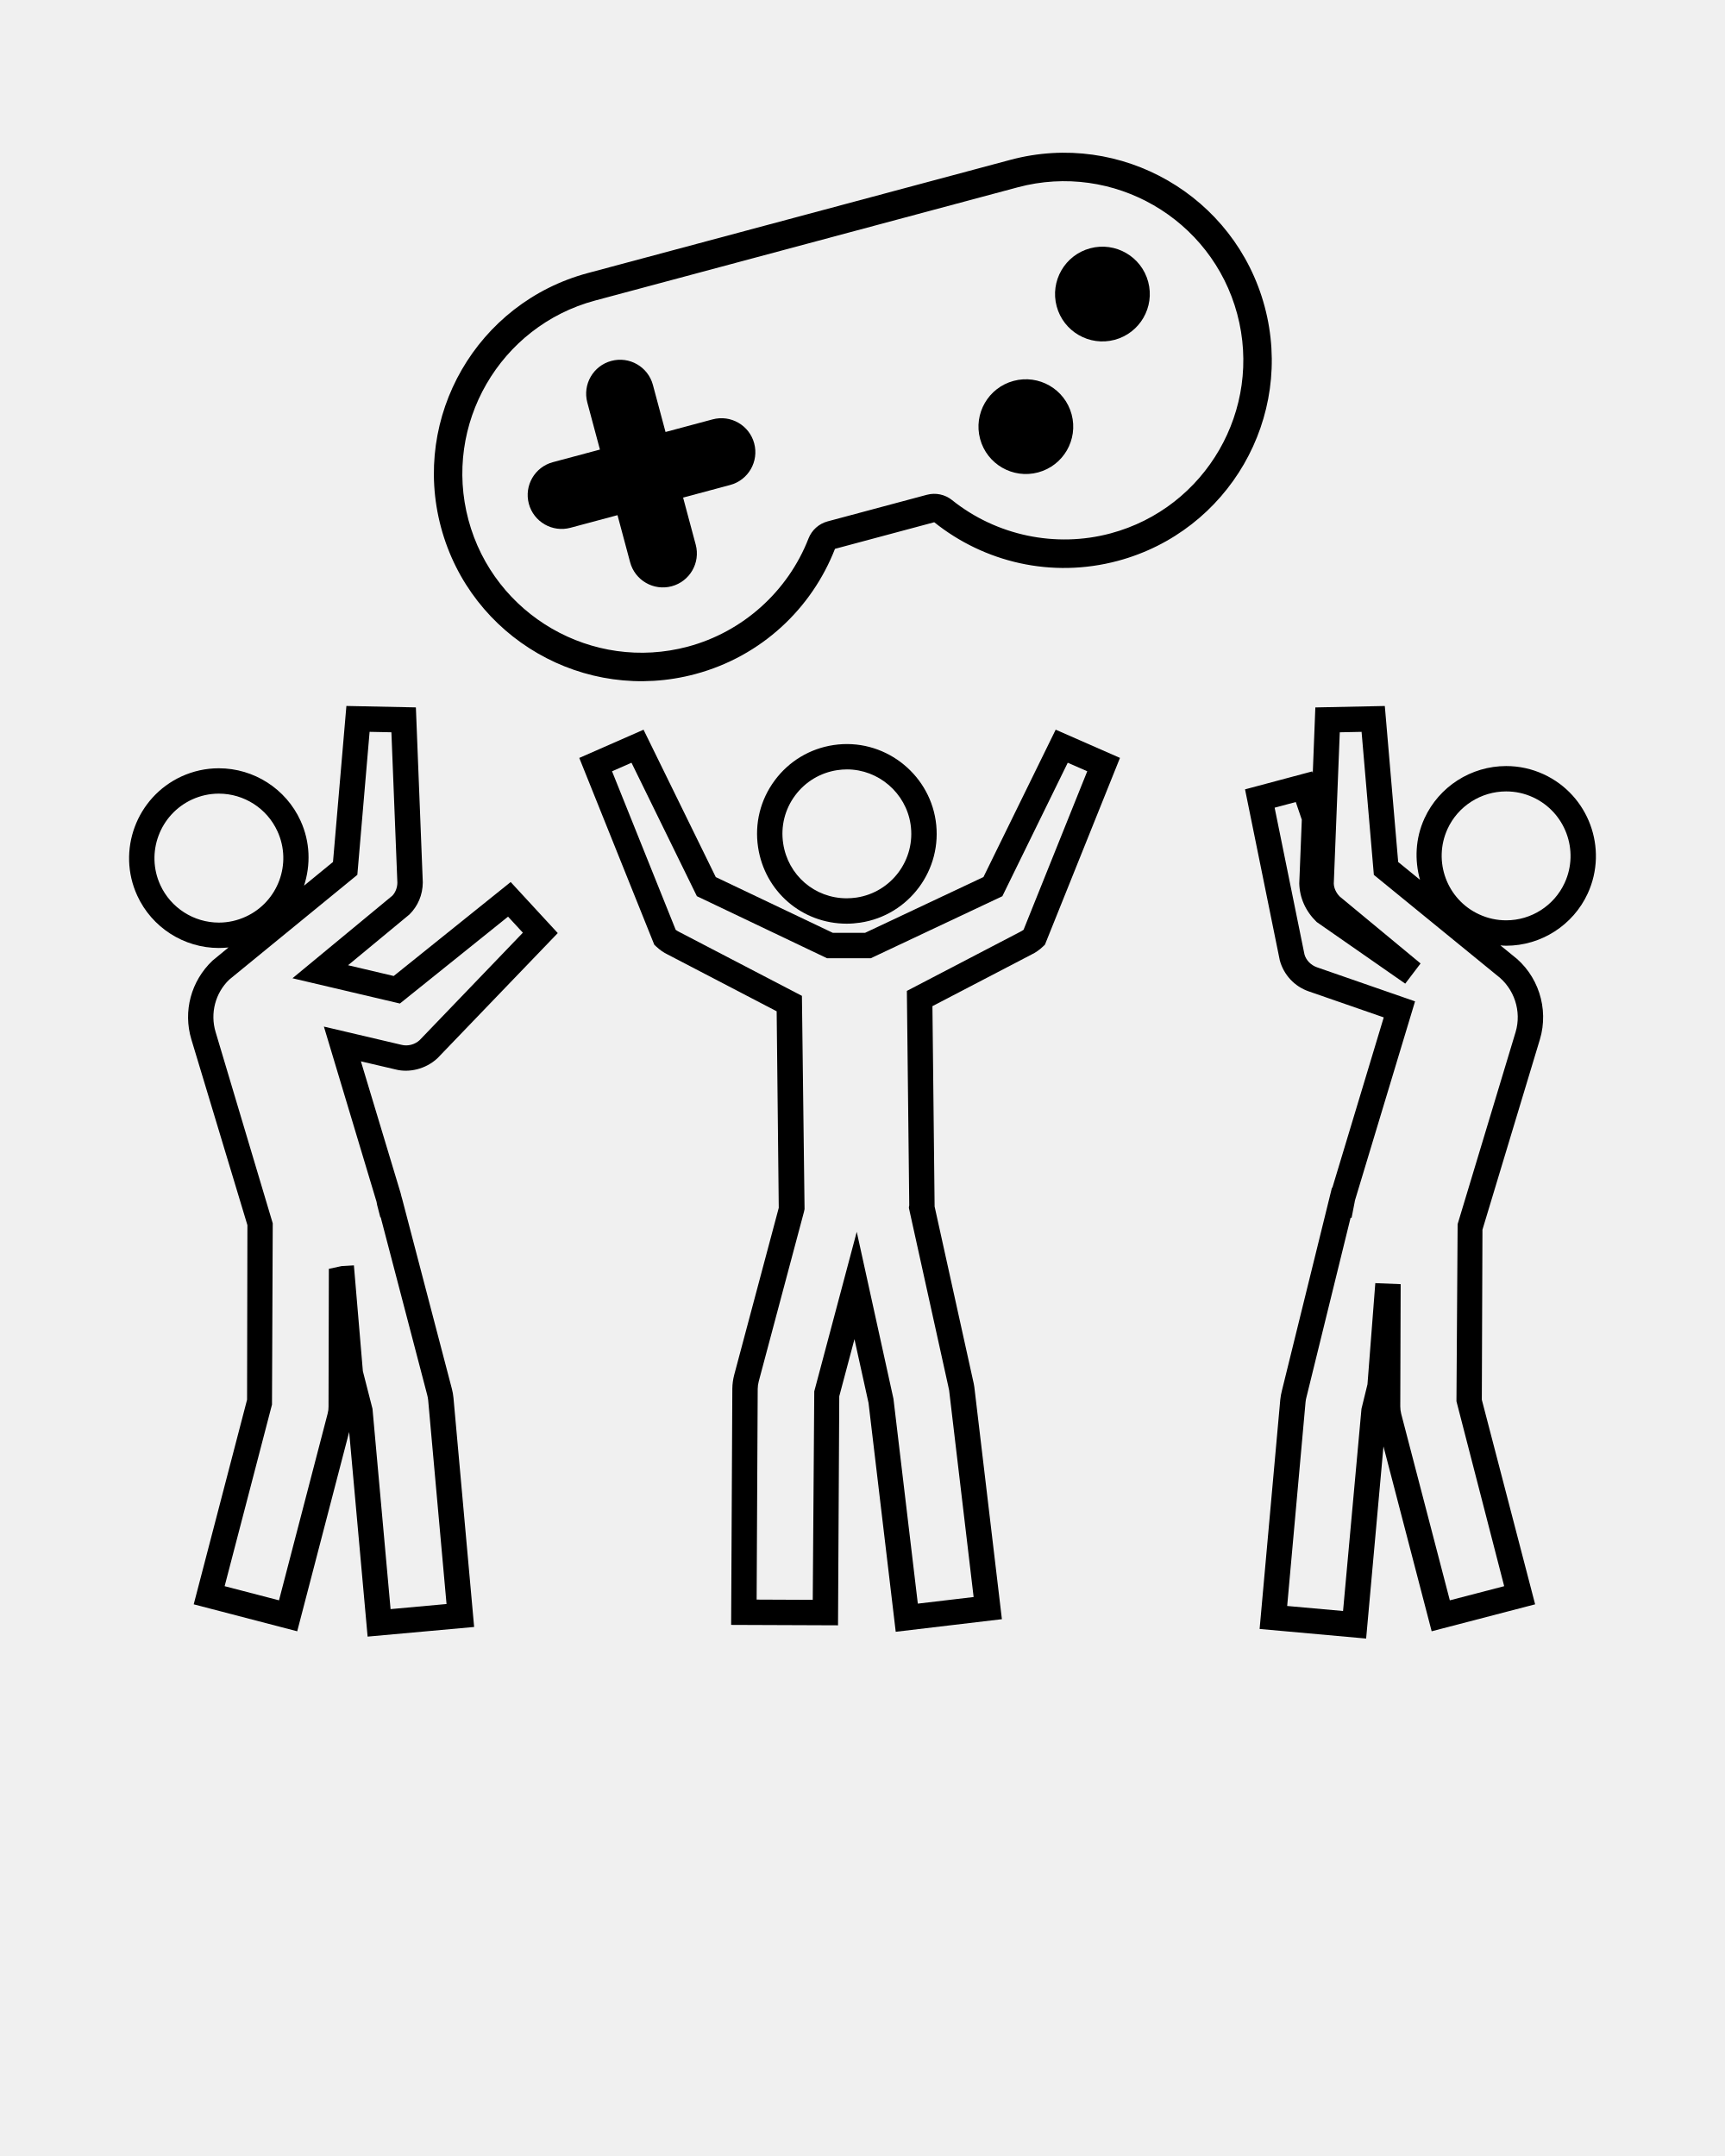
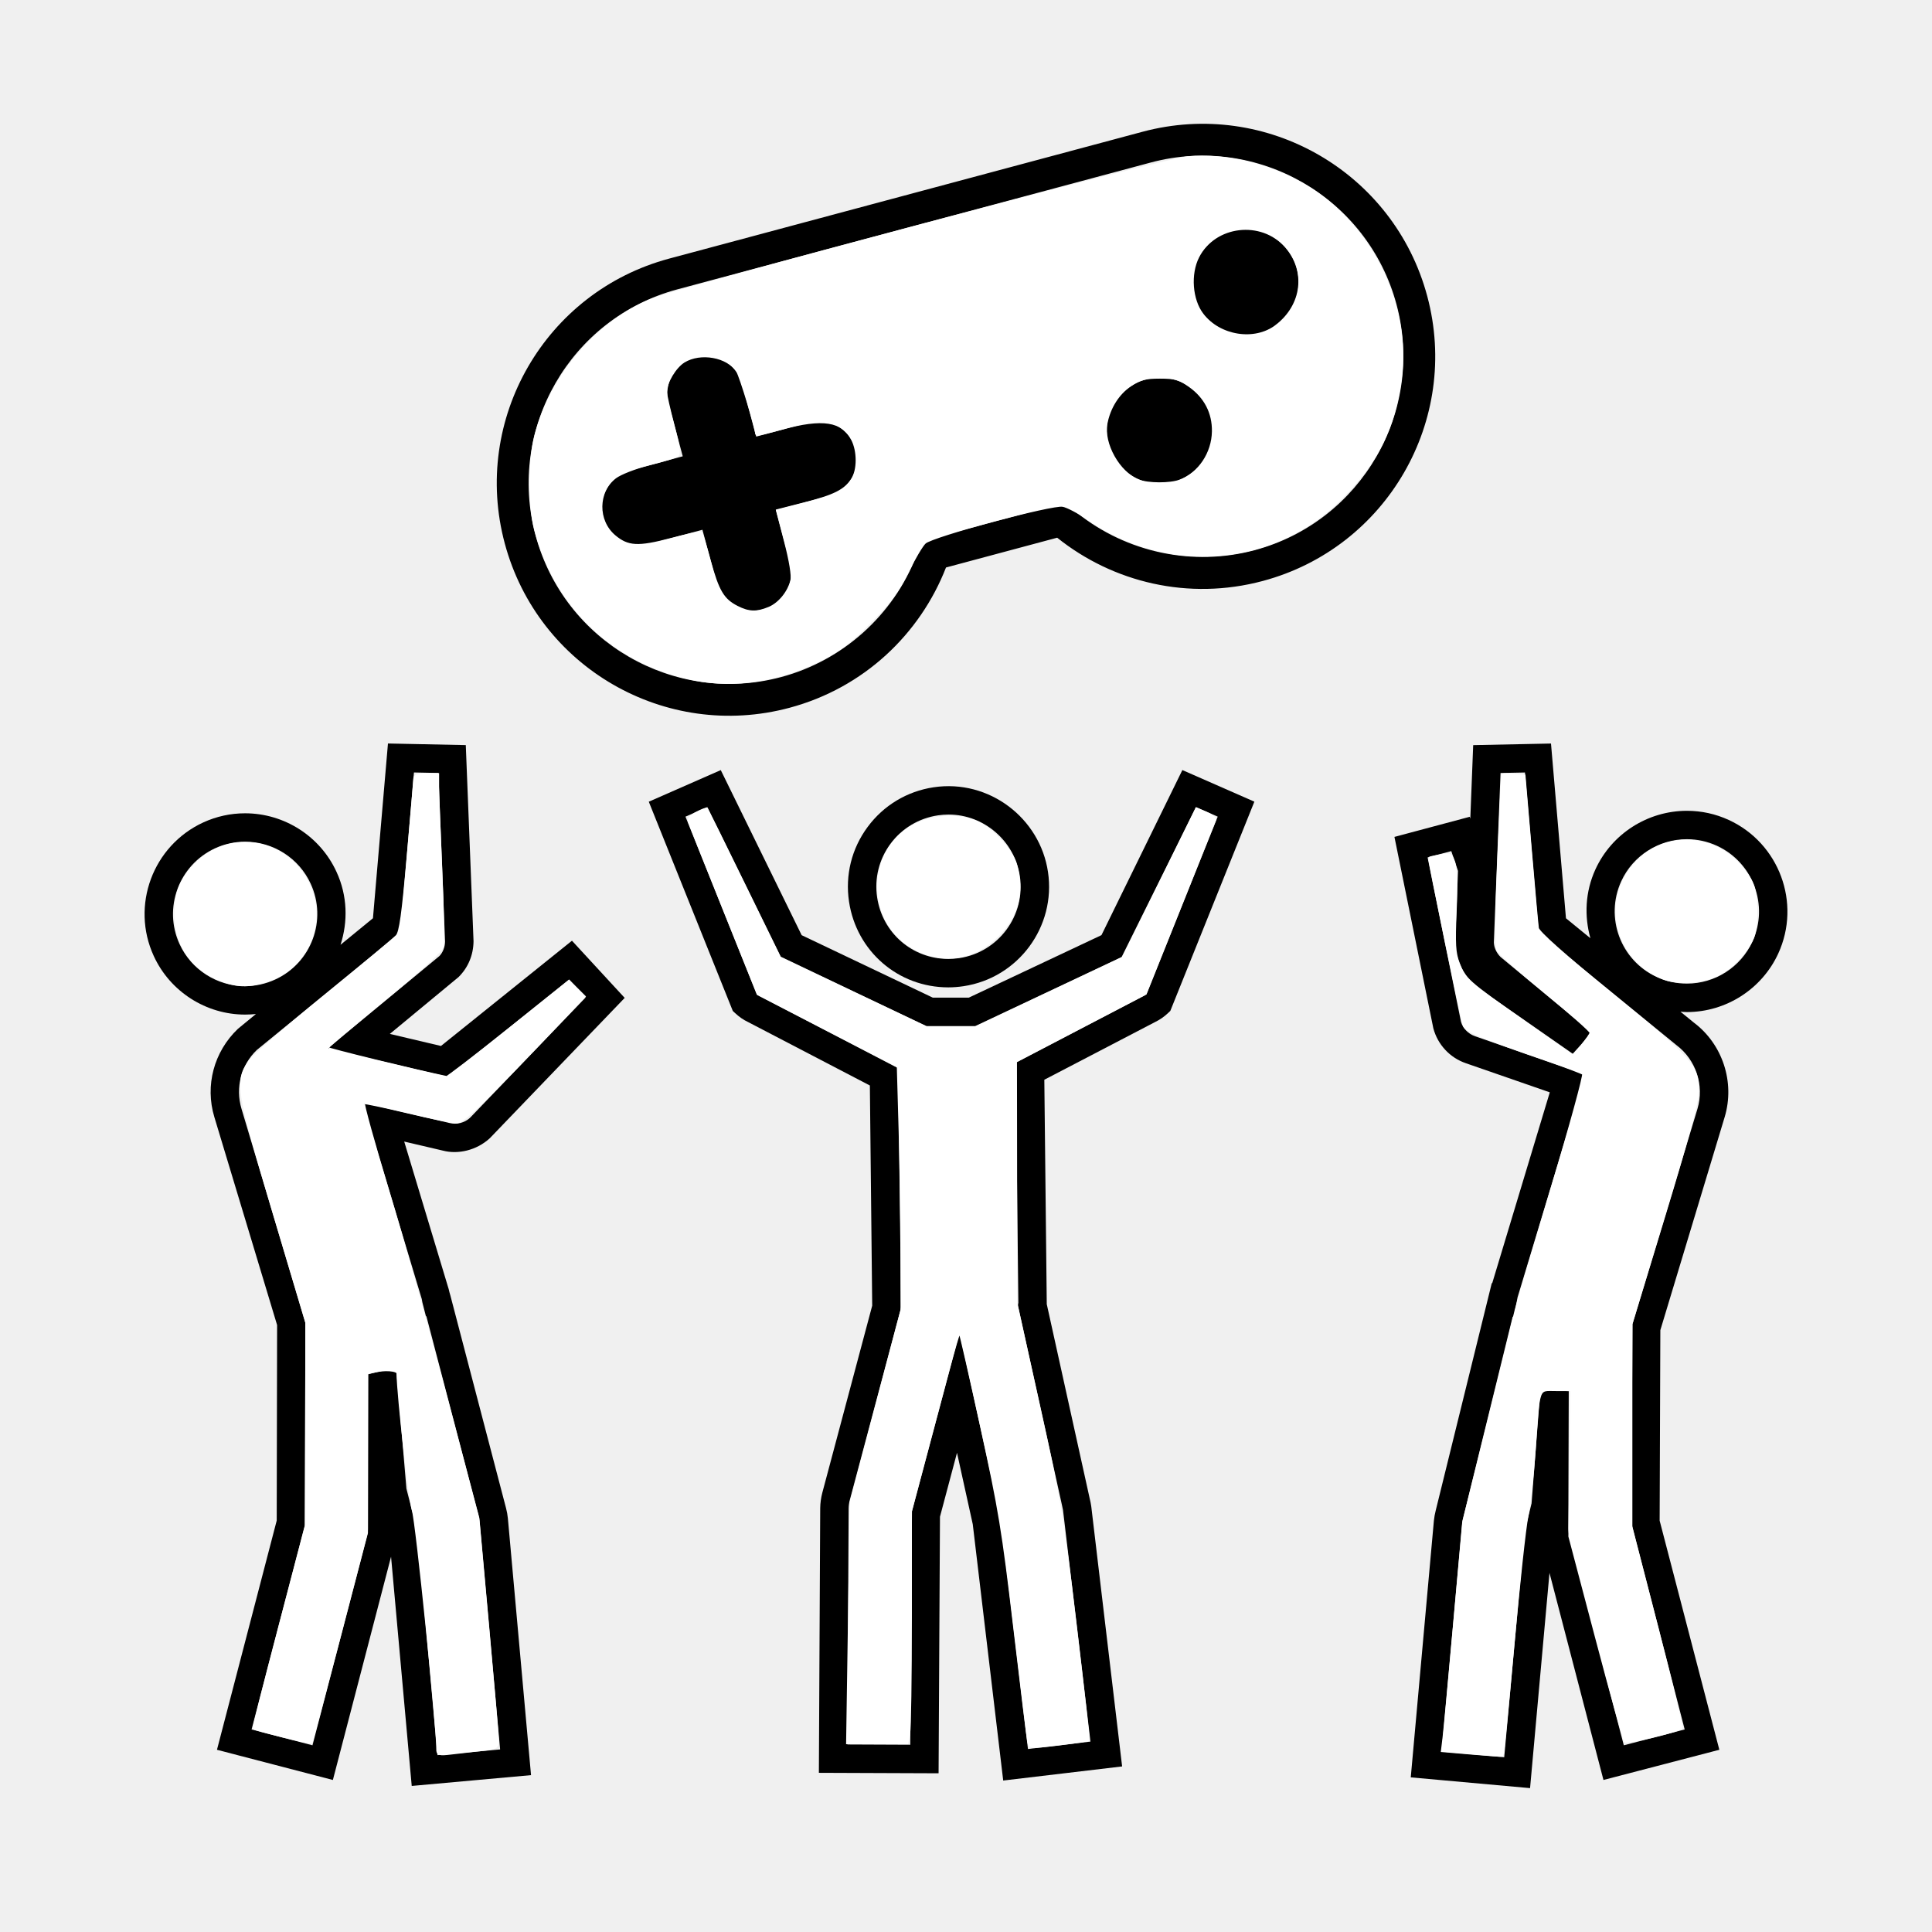
- <svg xmlns="http://www.w3.org/2000/svg" version="1.1" x="0px" y="0px" viewBox="0 0 100 125" enable-background="new 0 0 100 100" xml:space="preserve" id="svg3793">
+ <svg xmlns="http://www.w3.org/2000/svg" version="1.1" x="0px" y="0px" viewBox="0 0 100 100" enable-background="new 0 0 100 100" xml:space="preserve" id="svg3793" width="100" height="100">
  <defs id="defs3797" />
-   <g id="g3787">
-     <g id="g3785">
-       <path d="M49.085,53.553C49.086,53.553,49.086,53.553,49.085,53.553c0.259,0,0.52-0.021,0.783-0.06    c2.837-0.425,4.8-3.08,4.375-5.918c-0.415-2.783-3.044-4.807-5.917-4.379c-1.377,0.206-2.592,0.937-3.418,2.055    c-0.828,1.118-1.169,2.492-0.962,3.868C44.332,51.687,46.493,53.553,49.085,53.553z M46.09,46.124    c0.594-0.802,1.465-1.326,2.454-1.474c0.187-0.027,0.373-0.042,0.556-0.042c1.831,0,3.417,1.369,3.687,3.184    c0.305,2.038-1.103,3.942-3.137,4.247c-0.189,0.027-0.379,0.042-0.564,0.042c-1.859,0-3.409-1.339-3.685-3.183    C45.252,47.912,45.497,46.926,46.09,46.124z" id="path3777" />
-       <path d="M57.012,50.849l-6.863,3.234h-1.871l-6.784-3.231l-4.187-8.545l-3.726,1.636l4.349,10.831l0.117,0.109    c0.204,0.193,0.434,0.352,0.66,0.458l6.317,3.291l0.121,11.381c0,0.003,0,0.008,0.001,0.012l-2.584,9.689    c-0.068,0.262-0.105,0.527-0.108,0.798l-0.069,13.696l6.196,0.024l0.072-13.279l0.881-3.31l0.816,3.699l1.576,13.265l6.155-0.73    l-1.597-13.453c-0.021-0.145-0.048-0.284-0.078-0.4l-2.228-10.085l0.002-0.021l-0.126-11.584l5.728-2.984    c0.253-0.122,0.479-0.279,0.677-0.469l0.116-0.109l4.351-10.831l-3.727-1.636L57.012,50.849z M63.029,44.716l-3.692,9.191    c-0.062,0.047-0.137,0.09-0.219,0.13l-6.546,3.413l0.139,12.497c-0.005-0.033-0.004-0.062-0.006-0.062    c0,0-0.002,0.012-0.006,0.043l-0.009,0.109l2.281,10.331c0.021,0.087,0.04,0.172,0.051,0.243l1.42,11.981l-3.235,0.383    l-1.412-11.875l-2.129-9.681l-2.462,9.248l-0.088,12.088l-3.253-0.014l0.062-12.215c0.002-0.146,0.022-0.295,0.06-0.436    l2.622-9.83l0.034-0.16l-0.153-12.363l-7.124-3.711c-0.067-0.033-0.132-0.071-0.193-0.117l-3.691-9.192l1.129-0.495l3.79,7.737    l7.546,3.598h2.534l7.628-3.596l3.791-7.739L63.029,44.716z" id="path3779" />
-       <path d="M25.357,61.357l6.977-7.259l-2.729-2.96l-6.781,5.448l-2.646-0.624l3.556-2.942c0.492-0.487,0.769-1.133,0.776-1.857    l-0.401-10.15l-4.028-0.083l-0.777,9.045c-0.619,0.506-1.165,0.952-1.678,1.374c0.388-1.201,0.361-2.537-0.205-3.767    c-0.842-1.846-2.7-3.039-4.736-3.039c-0.751,0-1.479,0.16-2.166,0.474c-2.612,1.205-3.76,4.307-2.56,6.913    c0.845,1.842,2.702,3.032,4.729,3.032c0.187,0,0.374-0.012,0.559-0.03c-0.911,0.747-0.921,0.756-0.933,0.767    c-1.243,1.186-1.711,2.936-1.22,4.564l3.249,10.769l-0.02,10.119L11.23,93.015l6,1.563l3.011-11.556l1.07,11.865l6.175-0.559    L26.288,81.04c-0.017-0.182-0.05-0.359-0.095-0.531l-2.882-11.01l-0.047-0.162c-0.01-0.052-0.023-0.104-0.038-0.159l-2.304-7.644    l2.004,0.469C23.7,62.207,24.668,61.995,25.357,61.357z M9.295,51.315c-0.861-1.871-0.036-4.097,1.839-4.962    c0.491-0.224,1.014-0.34,1.552-0.34c1.46,0,2.793,0.855,3.397,2.18c0.86,1.869,0.039,4.089-1.832,4.951    c-0.497,0.229-1.022,0.346-1.563,0.346C11.234,53.49,9.902,52.637,9.295,51.315z M21.83,69.682    c0.009,0.06,0.019,0.115,0.031,0.172l0.186,0.724l0.022-0.006l2.699,10.313c0.025,0.097,0.043,0.193,0.053,0.29l1.065,11.822    l-3.244,0.296l-1.048-11.614l-0.558-2.181l-0.52-6.135l-0.715,0.042l-0.737,0.16l-0.019,7.987    c0.002,0.135-0.014,0.268-0.051,0.406l-2.82,10.825l-3.152-0.82l2.746-10.53l0.043-10.508l-3.311-11.087    c-0.33-1.096-0.014-2.273,0.791-3.043c0.133-0.111,7.184-5.877,7.184-5.877l0.24-0.197l0.711-8.291l1.264,0.026l0.346,8.725    c-0.004,0.299-0.125,0.579-0.292,0.75l-5.789,4.786l6.228,1.465l6.27-5.037l0.858,0.931l-5.985,6.23    c-0.278,0.259-0.692,0.362-1.048,0.271l-4.502-1.058L21.83,69.682z" id="path3781" />
-       <path d="M89.481,44.888c-0.687-0.315-1.415-0.474-2.167-0.474c-2.034,0-3.893,1.191-4.736,3.034    c-0.532,1.163-0.578,2.415-0.26,3.56l-1.264-1.032l-0.775-9.044l-4.027,0.083l-0.149,3.804l-0.031-0.095l-3.896,1.041l2.014,9.91    c0.228,0.845,0.855,1.518,1.677,1.802l4.35,1.509l-2.98,9.879l-0.023-0.005L74.315,80.62c-0.045,0.174-0.078,0.353-0.097,0.537    l-1.197,13.286L79.196,95l1.005-11.141l2.794,10.719l5.998-1.563l-3.09-11.86l0.036-9.859l3.331-11.035    c0.539-1.799-0.111-3.769-1.595-4.883l-0.696-0.567c0.109,0.01,0.223,0.02,0.336,0.02c2.022,0,3.881-1.188,4.728-3.031    C93.24,49.188,92.092,46.09,89.481,44.888z M87.861,59.837L84.5,70.973l-0.068,10.271l2.767,10.719l-3.151,0.82L81.229,81.97    c-0.035-0.146-0.054-0.292-0.054-0.43l0.023-7.087l-1.47-0.059l-0.454,5.864l-0.348,1.423l-1.068,11.721l-3.239-0.291    l1.065-11.818c0.01-0.102,0.026-0.202,0.058-0.309l2.554-10.386l0.056,0.015l0.171-0.878c0.007-0.042,0.012-0.085,0.024-0.133    l3.485-11.546l-5.685-1.974c-0.36-0.125-0.637-0.421-0.726-0.749l-1.729-8.505l1.226-0.328l0.349,1.026l-0.147,3.688    c0.02,0.843,0.366,1.617,1.009,2.241l5.134,3.574l0.889-1.17l-4.688-3.882c-0.214-0.215-0.337-0.499-0.343-0.755l0.347-8.765    l1.264-0.026l0.712,8.292l7.124,5.816C87.784,57.3,88.222,58.628,87.861,59.837z M90.706,51.185    c-0.607,1.322-1.938,2.175-3.392,2.173c-0.542,0-1.068-0.114-1.566-0.345c-1.869-0.857-2.69-3.079-1.833-4.953    c0.604-1.322,1.94-2.176,3.399-2.176c0.538,0,1.061,0.114,1.554,0.34C90.741,47.087,91.566,49.312,90.706,51.185z" id="path3783" />
+   <g id="g3787" transform="translate(0,-2.446934)" style="fill:#000000;fill-opacity:1">
+     <g id="g3785" style="fill:#000000;fill-opacity:1">
+       <path d="m 49.085,53.553 c 10e-4,0 10e-4,0 0,0 0.259,0 0.52,-0.021 0.783,-0.06 2.837,-0.425 4.8,-3.08 4.375,-5.918 -0.415,-2.783 -3.044,-4.807 -5.917,-4.379 -1.377,0.206 -2.592,0.937 -3.418,2.055 -0.828,1.118 -1.169,2.492 -0.962,3.868 0.386,2.568 2.547,4.434 5.139,4.434 z M 46.09,46.124 c 0.594,-0.802 1.465,-1.326 2.454,-1.474 0.187,-0.027 0.373,-0.042 0.556,-0.042 1.831,0 3.417,1.369 3.687,3.184 0.305,2.038 -1.103,3.942 -3.137,4.247 -0.189,0.027 -0.379,0.042 -0.564,0.042 -1.859,0 -3.409,-1.339 -3.685,-3.183 -0.149,-0.986 0.096,-1.972 0.689,-2.774 z" id="path3777" style="fill:#000000;fill-opacity:1" />
+       <path d="m 57.012,50.849 -6.863,3.234 h -1.871 l -6.784,-3.231 -4.187,-8.545 -3.726,1.636 4.349,10.831 0.117,0.109 c 0.204,0.193 0.434,0.352 0.66,0.458 l 6.317,3.291 0.121,11.381 c 0,0.003 0,0.008 10e-4,0.012 l -2.584,9.689 c -0.068,0.262 -0.105,0.527 -0.108,0.798 l -0.069,13.696 6.196,0.024 0.072,-13.279 0.881,-3.31 0.816,3.699 1.576,13.265 6.155,-0.73 -1.597,-13.453 c -0.021,-0.145 -0.048,-0.284 -0.078,-0.4 L 54.178,69.939 54.18,69.918 54.054,58.334 59.782,55.35 c 0.253,-0.122 0.479,-0.279 0.677,-0.469 l 0.116,-0.109 4.351,-10.831 -3.727,-1.636 z m 6.017,-6.133 -3.692,9.191 c -0.062,0.047 -0.137,0.09 -0.219,0.13 l -6.546,3.413 0.139,12.497 c -0.005,-0.033 -0.004,-0.062 -0.006,-0.062 0,0 -0.002,0.012 -0.006,0.043 l -0.009,0.109 2.281,10.331 c 0.021,0.087 0.04,0.172 0.051,0.243 l 1.42,11.981 -3.235,0.383 -1.412,-11.875 -2.129,-9.681 -2.462,9.248 -0.088,12.088 -3.253,-0.014 0.062,-12.215 c 0.002,-0.146 0.022,-0.295 0.06,-0.436 l 2.622,-9.83 0.034,-0.16 -0.153,-12.363 -7.124,-3.711 c -0.067,-0.033 -0.132,-0.071 -0.193,-0.117 l -3.691,-9.192 1.129,-0.495 3.79,7.737 7.546,3.598 h 2.534 l 7.628,-3.596 3.791,-7.739 z" id="path3779" style="fill:#000000;fill-opacity:1" />
+       <path d="m 25.357,61.357 6.977,-7.259 -2.729,-2.96 -6.781,5.448 -2.646,-0.624 3.556,-2.942 c 0.492,-0.487 0.769,-1.133 0.776,-1.857 l -0.401,-10.15 -4.028,-0.083 -0.777,9.045 c -0.619,0.506 -1.165,0.952 -1.678,1.374 0.388,-1.201 0.361,-2.537 -0.205,-3.767 -0.842,-1.846 -2.7,-3.039 -4.736,-3.039 -0.751,0 -1.479,0.16 -2.166,0.474 -2.612,1.205 -3.76,4.307 -2.56,6.913 0.845,1.842 2.702,3.032 4.729,3.032 0.187,0 0.374,-0.012 0.559,-0.03 -0.911,0.747 -0.921,0.756 -0.933,0.767 -1.243,1.186 -1.711,2.936 -1.22,4.564 l 3.249,10.769 -0.02,10.119 -3.093,11.864 6,1.563 3.011,-11.556 1.07,11.865 6.175,-0.559 -1.198,-13.288 c -0.017,-0.182 -0.05,-0.359 -0.095,-0.531 l -2.882,-11.01 -0.047,-0.162 c -0.01,-0.052 -0.023,-0.104 -0.038,-0.159 l -2.304,-7.644 2.004,0.469 c 0.774,0.204 1.742,-0.008 2.431,-0.646 z M 9.295,51.315 c -0.861,-1.871 -0.036,-4.097 1.839,-4.962 0.491,-0.224 1.014,-0.34 1.552,-0.34 1.46,0 2.793,0.855 3.397,2.18 0.86,1.869 0.039,4.089 -1.832,4.951 -0.497,0.229 -1.022,0.346 -1.563,0.346 -1.454,0 -2.786,-0.853 -3.393,-2.175 z M 21.83,69.682 c 0.009,0.06 0.019,0.115 0.031,0.172 l 0.186,0.724 0.022,-0.006 2.699,10.313 c 0.025,0.097 0.043,0.193 0.053,0.29 l 1.065,11.822 -3.244,0.296 -1.048,-11.614 -0.558,-2.181 -0.52,-6.135 -0.715,0.042 -0.737,0.16 -0.019,7.987 c 0.002,0.135 -0.014,0.268 -0.051,0.406 l -2.82,10.825 -3.152,-0.82 2.746,-10.53 L 15.811,70.925 12.5,59.838 c -0.33,-1.096 -0.014,-2.273 0.791,-3.043 0.133,-0.111 7.184,-5.877 7.184,-5.877 l 0.24,-0.197 0.711,-8.291 1.264,0.026 0.346,8.725 c -0.004,0.299 -0.125,0.579 -0.292,0.75 l -5.789,4.786 6.228,1.465 6.27,-5.037 0.858,0.931 -5.985,6.23 c -0.278,0.259 -0.692,0.362 -1.048,0.271 l -4.502,-1.058 z" id="path3781" style="fill:#000000;fill-opacity:1" />
+       <path d="m 89.481,44.888 c -0.687,-0.315 -1.415,-0.474 -2.167,-0.474 -2.034,0 -3.893,1.191 -4.736,3.034 -0.532,1.163 -0.578,2.415 -0.26,3.56 l -1.264,-1.032 -0.775,-9.044 -4.027,0.083 -0.149,3.804 -0.031,-0.095 -3.896,1.041 2.014,9.91 c 0.228,0.845 0.855,1.518 1.677,1.802 l 4.35,1.509 -2.98,9.879 -0.023,-0.005 -2.899,11.76 c -0.045,0.174 -0.078,0.353 -0.097,0.537 l -1.197,13.286 6.175,0.557 1.005,-11.141 2.794,10.719 5.998,-1.563 -3.09,-11.86 0.036,-9.859 3.331,-11.035 c 0.539,-1.799 -0.111,-3.769 -1.595,-4.883 l -0.696,-0.567 c 0.109,0.01 0.223,0.02 0.336,0.02 2.022,0 3.881,-1.188 4.728,-3.031 1.197,-2.612 0.049,-5.71 -2.562,-6.912 z m -1.62,14.949 -3.361,11.136 -0.068,10.271 2.767,10.719 -3.151,0.82 -2.819,-10.813 c -0.035,-0.146 -0.054,-0.292 -0.054,-0.43 l 0.023,-7.087 -1.47,-0.059 -0.454,5.864 -0.348,1.423 -1.068,11.721 -3.239,-0.291 1.065,-11.818 c 0.01,-0.102 0.026,-0.202 0.058,-0.309 l 2.554,-10.386 0.056,0.015 0.171,-0.878 c 0.007,-0.042 0.012,-0.085 0.024,-0.133 l 3.485,-11.546 -5.685,-1.974 c -0.36,-0.125 -0.637,-0.421 -0.726,-0.749 l -1.729,-8.505 1.226,-0.328 0.349,1.026 -0.147,3.688 c 0.02,0.843 0.366,1.617 1.009,2.241 l 5.134,3.574 0.889,-1.17 -4.688,-3.882 C 77.45,51.762 77.327,51.478 77.321,51.222 l 0.347,-8.765 1.264,-0.026 0.712,8.292 7.124,5.816 c 1.016,0.761 1.454,2.089 1.093,3.298 z m 2.845,-8.652 c -0.607,1.322 -1.938,2.175 -3.392,2.173 -0.542,0 -1.068,-0.114 -1.566,-0.345 -1.869,-0.857 -2.69,-3.079 -1.833,-4.953 0.604,-1.322 1.94,-2.176 3.399,-2.176 0.538,0 1.061,0.114 1.554,0.34 1.873,0.863 2.698,3.088 1.838,4.961 z" id="path3783" style="fill:#000000;fill-opacity:1" />
    </g>
  </g>
-   <g transform="matrix(0.5305437,-0.1421588,0.1421588,0.5305437,15.80442,4.755279)" id="g3861">
-     <path d="M 73.089,31.089 C 83.517,31.089 92,39.572 92,50 c 0,10.428 -8.483,18.911 -18.911,18.911 -5.992,0 -11.692,-2.889 -15.248,-7.729 -0.565,-0.769 -1.463,-1.224 -2.418,-1.224 H 44.577 c -0.955,0 -1.852,0.454 -2.418,1.224 -3.556,4.84 -9.256,7.729 -15.248,7.729 C 16.483,68.911 8,60.428 8,50 8,39.572 16.483,31.089 26.911,31.089 h 46.178 m 0,-3 H 26.911 C 14.81,28.089 5,37.899 5,50 c 0,12.101 9.81,21.911 21.911,21.911 7.252,0 13.678,-3.525 17.666,-8.953 h 10.846 c 3.988,5.428 10.414,8.953 17.666,8.953 C 85.19,71.911 95,62.101 95,50 95,37.899 85.19,28.089 73.089,28.089 Z" id="path3851" />
-     <g id="g3857">
-       <circle cx="78.803" cy="44.286" r="5" id="circle3853" />
-       <circle cx="67.375" cy="55.714" r="5" id="circle3855" />
+   <g transform="matrix(0.5305437,-0.1421588,0.1421588,0.5305437,16.36497,2.308345)" id="g3861" style="fill:#000000;fill-opacity:1">
+     <path d="M 73.089,31.089 C 83.517,31.089 92,39.572 92,50 c 0,10.428 -8.483,18.911 -18.911,18.911 -5.992,0 -11.692,-2.889 -15.248,-7.729 -0.565,-0.769 -1.463,-1.224 -2.418,-1.224 H 44.577 c -0.955,0 -1.852,0.454 -2.418,1.224 -3.556,4.84 -9.256,7.729 -15.248,7.729 C 16.483,68.911 8,60.428 8,50 8,39.572 16.483,31.089 26.911,31.089 h 46.178 m 0,-3 H 26.911 C 14.81,28.089 5,37.899 5,50 c 0,12.101 9.81,21.911 21.911,21.911 7.252,0 13.678,-3.525 17.666,-8.953 h 10.846 c 3.988,5.428 10.414,8.953 17.666,8.953 C 85.19,71.911 95,62.101 95,50 95,37.899 85.19,28.089 73.089,28.089 Z" id="path3851" style="fill:#000000;fill-opacity:1" />
+     <g id="g3857" style="fill:#000000;fill-opacity:1">
+       <circle cx="78.803" cy="44.286" r="5" id="circle3853" style="fill:#000000;fill-opacity:1" />
+       <circle cx="67.375" cy="55.714" r="5" id="circle3855" style="fill:#000000;fill-opacity:1" />
    </g>
-     <path d="m 35.639,46.416 h -5.145 v -5.144 c 0,-1.979 -1.605,-3.584 -3.584,-3.584 v 0 c -1.979,0 -3.584,1.605 -3.584,3.584 v 5.144 h -5.144 c -1.979,0 -3.584,1.605 -3.584,3.584 v 0 c 0,1.979 1.605,3.584 3.584,3.584 h 5.144 v 5.145 c 0,1.979 1.605,3.584 3.584,3.584 v 0 c 1.979,0 3.584,-1.605 3.584,-3.584 v -5.145 h 5.145 c 1.979,0 3.584,-1.605 3.584,-3.584 v 0 c 10e-4,-1.979 -1.604,-3.584 -3.584,-3.584 z" id="path3859" />
+     <path d="m 35.639,46.416 h -5.145 v -5.144 c 0,-1.979 -1.605,-3.584 -3.584,-3.584 v 0 c -1.979,0 -3.584,1.605 -3.584,3.584 v 5.144 h -5.144 c -1.979,0 -3.584,1.605 -3.584,3.584 v 0 c 0,1.979 1.605,3.584 3.584,3.584 h 5.144 v 5.145 c 0,1.979 1.605,3.584 3.584,3.584 v 0 c 1.979,0 3.584,-1.605 3.584,-3.584 v -5.145 h 5.145 c 1.979,0 3.584,-1.605 3.584,-3.584 v 0 c 10e-4,-1.979 -1.604,-3.584 -3.584,-3.584 z" id="path3859" style="fill:#000000;fill-opacity:1" />
  </g>
+   <path style="fill:#ffffff;fill-opacity:1;fill-rule:evenodd;stroke:#ffffff;stroke-width:0.147;stroke-opacity:1" d="m 35.996,35.163 c -4.117,-0.802 -7.223,-3.712 -8.275,-7.751 -0.327,-1.253 -0.322,-3.586 0.01,-4.864 0.799,-3.077 3.195,-5.881 5.997,-7.02 1.461,-0.593 26.563,-7.257 27.74,-7.364 1.964,-0.178 4.227,0.362 6.074,1.45 3.4,2.003 5.455,6.177 4.935,10.022 -0.341,2.525 -1.194,4.243 -3.022,6.091 -1.935,1.957 -4.433,3.002 -7.191,3.008 -2.094,0.005 -4.208,-0.669 -5.964,-1.901 -0.467,-0.327 -1.047,-0.632 -1.289,-0.677 -0.558,-0.104 -6.75,1.558 -7.148,1.919 -0.153,0.139 -0.561,0.826 -0.906,1.526 -0.508,1.032 -0.88,1.528 -1.961,2.613 -1.087,1.091 -1.566,1.452 -2.587,1.952 -2.145,1.049 -4.369,1.395 -6.412,0.997 z m 3.815,-3.681 c 0.535,-0.223 1.026,-0.826 1.174,-1.441 0.058,-0.24 -0.068,-1.018 -0.324,-2.002 l -0.418,-1.61 1.397,-0.355 c 1.551,-0.395 2.103,-0.672 2.479,-1.247 0.322,-0.492 0.325,-1.478 0.005,-2.093 -0.513,-0.989 -1.554,-1.149 -3.67,-0.563 -0.709,0.196 -1.29,0.334 -1.29,0.306 0,-0.305 -0.823,-3.02 -0.995,-3.282 -0.507,-0.774 -1.909,-1.025 -2.775,-0.497 -0.457,0.279 -0.946,1.093 -0.946,1.575 0,0.143 0.174,0.92 0.387,1.727 0.31,1.176 0.348,1.49 0.194,1.585 -0.106,0.066 -0.761,0.262 -1.455,0.436 -0.706,0.177 -1.472,0.476 -1.737,0.678 -0.963,0.734 -0.98,2.269 -0.035,3.064 0.687,0.578 1.232,0.608 2.928,0.16 0.827,-0.218 1.527,-0.373 1.555,-0.344 0.028,0.029 0.223,0.683 0.433,1.453 0.43,1.576 0.697,2.023 1.426,2.395 0.61,0.311 1.02,0.324 1.668,0.054 z m 21.271,-6.586 c 0.998,-0.377 1.704,-1.432 1.72,-2.57 0.014,-0.967 -0.41,-1.786 -1.221,-2.359 -0.534,-0.377 -0.761,-0.442 -1.545,-0.442 -0.756,0 -1.028,0.072 -1.532,0.406 -0.63,0.417 -1.098,1.155 -1.255,1.981 -0.201,1.057 0.648,2.571 1.668,2.976 0.496,0.197 1.654,0.201 2.165,0.008 z m 4.983,-8.013 c 1.396,-1.065 1.616,-2.865 0.505,-4.131 -1.267,-1.443 -3.706,-1.158 -4.569,0.533 -0.456,0.893 -0.356,2.237 0.223,2.995 0.891,1.168 2.724,1.455 3.842,0.603 z" id="path6032" />
+   <path style="fill:#ffffff;fill-opacity:1;fill-rule:evenodd;stroke:#ffffff;stroke-width:0.147;stroke-opacity:1" d="m 22.656,90.538 c 0,-1.239 -1.075,-11.754 -1.262,-12.345 -0.177,-0.559 -0.776,-5.895 -0.798,-7.112 -0.004,-0.195 -0.717,-0.246 -1.293,-0.091 l -0.332,0.089 v 4.129 4.129 l -1.412,5.397 c -0.776,2.969 -1.432,5.418 -1.457,5.442 -0.05,0.05 -2.88,-0.652 -2.946,-0.731 -0.023,-0.027 0.578,-2.404 1.335,-5.282 l 1.376,-5.233 0.004,-5.239 0.004,-5.239 -1.711,-5.74 c -1.88,-6.31 -1.95,-6.744 -1.246,-7.762 0.186,-0.269 1.925,-1.782 3.866,-3.363 1.94,-1.581 3.634,-2.991 3.765,-3.133 0.184,-0.2 0.313,-1.128 0.576,-4.127 0.187,-2.128 0.342,-3.952 0.345,-4.053 0.004,-0.116 0.225,-0.184 0.595,-0.184 h 0.59 v 0.593 c 0,0.326 0.073,2.252 0.162,4.279 0.089,2.028 0.123,3.841 0.076,4.03 -0.054,0.215 -1.189,1.249 -3.029,2.759 -1.618,1.329 -2.946,2.453 -2.95,2.499 -0.005,0.06 4.675,1.206 6.203,1.519 0.051,0.011 1.499,-1.102 3.217,-2.472 l 3.124,-2.491 0.386,0.386 0.386,0.386 -1.02,1.073 c -4.15,4.368 -5.234,5.422 -5.578,5.422 -0.197,0 -1.337,-0.234 -2.534,-0.52 -1.196,-0.286 -2.224,-0.502 -2.283,-0.479 -0.059,0.023 0.515,2.098 1.276,4.611 0.761,2.513 2.118,7.344 3.016,10.736 l 1.633,6.166 0.502,5.553 c 0.276,3.054 0.504,5.727 0.505,5.941 0.003,0.364 -0.05,0.394 -0.845,0.482 -0.466,0.052 -1.163,0.132 -1.548,0.178 -0.624,0.075 -0.7,0.053 -0.7,-0.202 z" id="path6034" />
+   <path style="fill:#ffffff;fill-opacity:1;fill-rule:evenodd;stroke:#ffffff;stroke-width:0.147;stroke-opacity:1" d="m 11.392,50.7 c -1.45,-0.566 -2.297,-1.807 -2.297,-3.366 0,-1.071 0.221,-1.676 0.889,-2.437 1.708,-1.945 4.748,-1.543 5.929,0.784 1.025,2.02 -0.009,4.456 -2.164,5.099 -0.948,0.283 -1.473,0.265 -2.357,-0.08 z" id="path6036" />
+   <path style="fill:#ffffff;fill-opacity:1;fill-rule:evenodd;stroke:#ffffff;stroke-width:0.147;stroke-opacity:1" d="m 47.445,49.139 c -2.642,-1.317 -2.623,-5.249 0.032,-6.485 0.941,-0.438 2.253,-0.471 3.113,-0.078 0.772,0.352 1.779,1.462 1.978,2.178 0.399,1.438 0.092,2.635 -0.941,3.669 -1.179,1.179 -2.722,1.444 -4.181,0.717 z" id="path6038" />
+   <path style="fill:#ffffff;fill-opacity:1;fill-rule:evenodd;stroke:#ffffff;stroke-width:0.147;stroke-opacity:1" d="m 53.244,90.145 c -0.036,-0.169 -0.363,-2.831 -0.727,-5.916 -0.592,-5.025 -0.771,-6.107 -1.709,-10.39 -0.576,-2.629 -1.075,-4.807 -1.108,-4.841 -0.09,-0.09 -0.117,2.95e-4 -1.392,4.787 l -1.182,4.436 v 5.532 c 0,3.043 -0.041,5.739 -0.092,5.992 l -0.092,0.461 h -1.537 -1.537 l 0.094,-6.228 0.094,-6.228 1.314,-4.972 1.314,-4.972 -3.39e-4,-2.914 c -1.91e-4,-1.603 -0.044,-4.441 -0.096,-6.307 l -0.096,-3.394 -3.626,-1.873 -3.626,-1.873 -1.729,-4.314 c -0.951,-2.373 -1.769,-4.426 -1.818,-4.562 -0.063,-0.177 0.046,-0.318 0.379,-0.49 0.257,-0.133 0.486,-0.22 0.508,-0.194 0.022,0.026 0.883,1.772 1.914,3.88 l 1.875,3.833 3.807,1.806 3.807,1.806 h 1.245 1.245 l 3.817,-1.806 3.817,-1.806 1.916,-3.861 1.916,-3.861 0.492,0.211 c 0.271,0.116 0.47,0.272 0.442,0.346 -0.027,0.074 -0.846,2.127 -1.819,4.561 l -1.769,4.426 -3.36,1.755 -3.36,1.755 0.008,6.252 0.008,6.252 1.178,5.321 c 1.098,4.959 1.226,5.726 1.891,11.277 0.392,3.276 0.693,5.98 0.669,6.01 -0.024,0.03 -0.711,0.135 -1.527,0.233 -1.455,0.175 -1.486,0.172 -1.55,-0.128 z" id="path6040" />
+   <path style="fill:#ffffff;fill-opacity:1;fill-rule:evenodd;stroke:#ffffff;stroke-width:0.147;stroke-opacity:1" d="m 76.185,90.746 -1.528,-0.131 0.083,-0.683 c 0.046,-0.376 0.293,-3.038 0.55,-5.916 l 0.467,-5.233 1.32,-5.307 c 0.726,-2.919 1.356,-5.472 1.399,-5.675 0.043,-0.203 0.873,-3.013 1.844,-6.245 0.971,-3.232 1.71,-5.925 1.642,-5.984 -0.068,-0.059 -0.952,-0.393 -1.965,-0.742 -3.144,-1.082 -4.096,-1.476 -4.202,-1.738 -0.109,-0.269 -1.839,-8.633 -1.794,-8.677 0.015,-0.014 0.267,-0.07 0.56,-0.125 0.499,-0.093 0.544,-0.07 0.692,0.354 0.101,0.29 0.127,1.196 0.07,2.513 -0.074,1.721 -0.047,2.165 0.159,2.706 0.318,0.833 0.46,0.959 3.425,3.046 l 2.49,1.753 0.479,-0.53 c 0.263,-0.292 0.477,-0.602 0.474,-0.69 -0.003,-0.088 -1.059,-1.022 -2.346,-2.076 -1.287,-1.054 -2.403,-2.049 -2.48,-2.211 -0.089,-0.188 -0.072,-1.87 0.047,-4.643 0.103,-2.392 0.193,-4.369 0.201,-4.394 0.008,-0.025 0.262,-0.025 0.565,0 l 0.551,0.046 0.321,3.78 c 0.177,2.079 0.343,3.924 0.37,4.101 0.033,0.213 1.336,1.372 3.87,3.443 4.181,3.416 4.431,3.701 4.413,5.034 -0.007,0.502 -0.564,2.558 -1.727,6.376 l -1.717,5.635 v 5.253 5.253 l 1.335,5.158 c 0.734,2.837 1.304,5.189 1.267,5.227 -0.174,0.174 -2.794,0.796 -2.893,0.686 -0.061,-0.068 -0.733,-2.479 -1.493,-5.357 l -1.382,-5.233 0.05,-3.796 0.05,-3.796 h -0.819 c -0.971,0 -0.885,-0.25 -1.128,3.243 -0.088,1.257 -0.255,2.749 -0.372,3.317 -0.117,0.568 -0.443,3.577 -0.724,6.688 -0.281,3.111 -0.53,5.667 -0.554,5.679 -0.024,0.012 -0.73,-0.037 -1.571,-0.109 z" id="path6042" />
+   <path style="fill:#ffffff;fill-opacity:1;fill-rule:evenodd;stroke:#ffffff;stroke-width:0.147;stroke-opacity:1" d="m 86.133,50.642 c -2.064,-0.768 -3.032,-3.139 -2.069,-5.07 1.273,-2.554 4.646,-2.743 6.316,-0.354 0.363,0.52 0.453,0.814 0.5,1.645 0.032,0.569 -0.022,1.252 -0.124,1.561 -0.232,0.704 -1.068,1.627 -1.82,2.011 -0.761,0.388 -2.059,0.484 -2.803,0.208 z" id="path6044" />
</svg>
